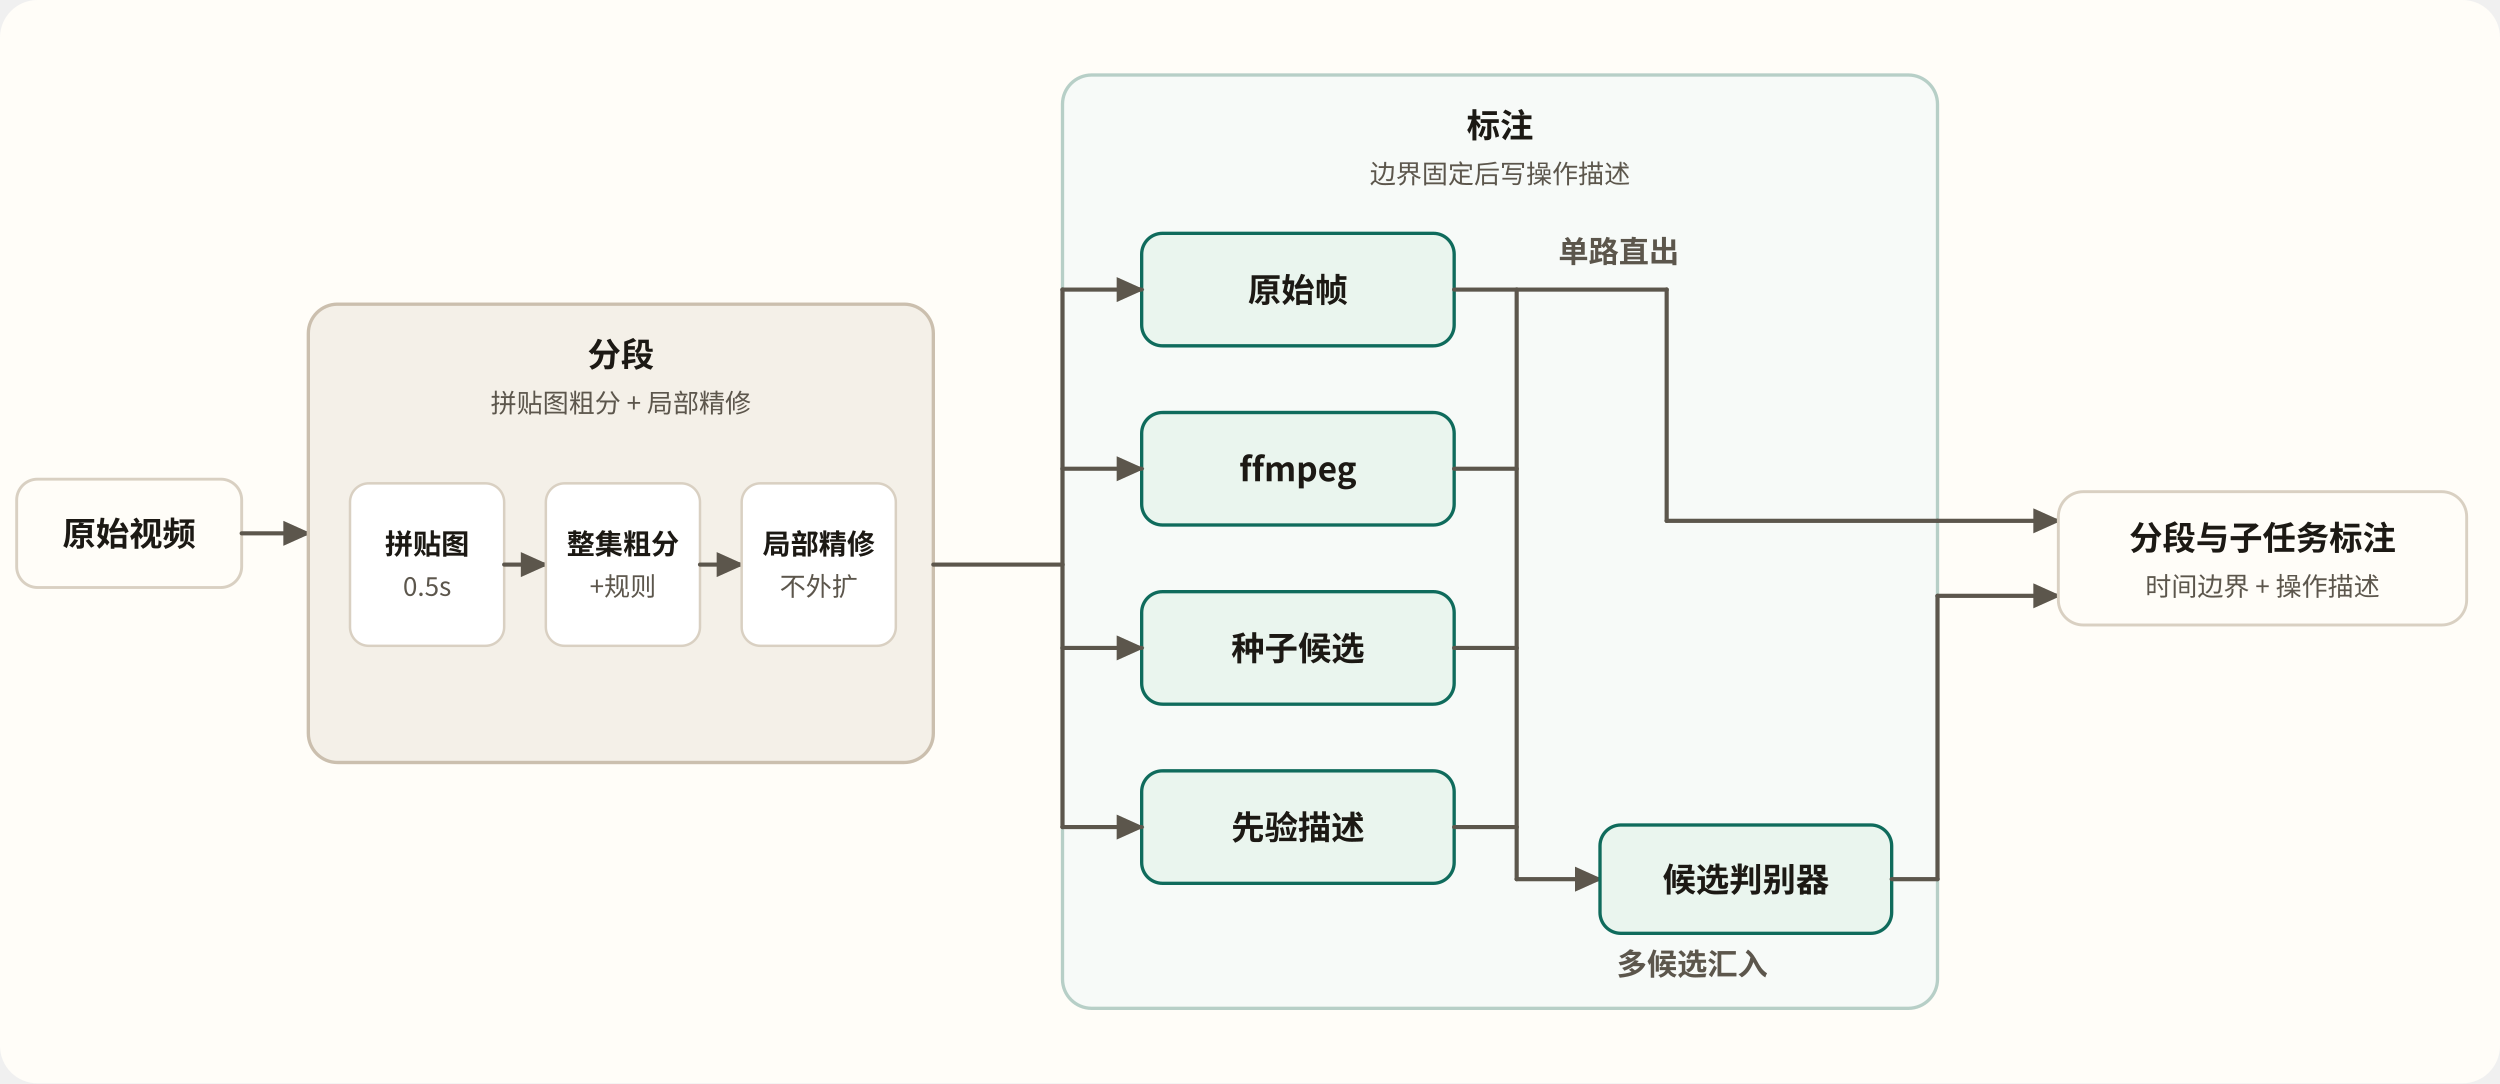
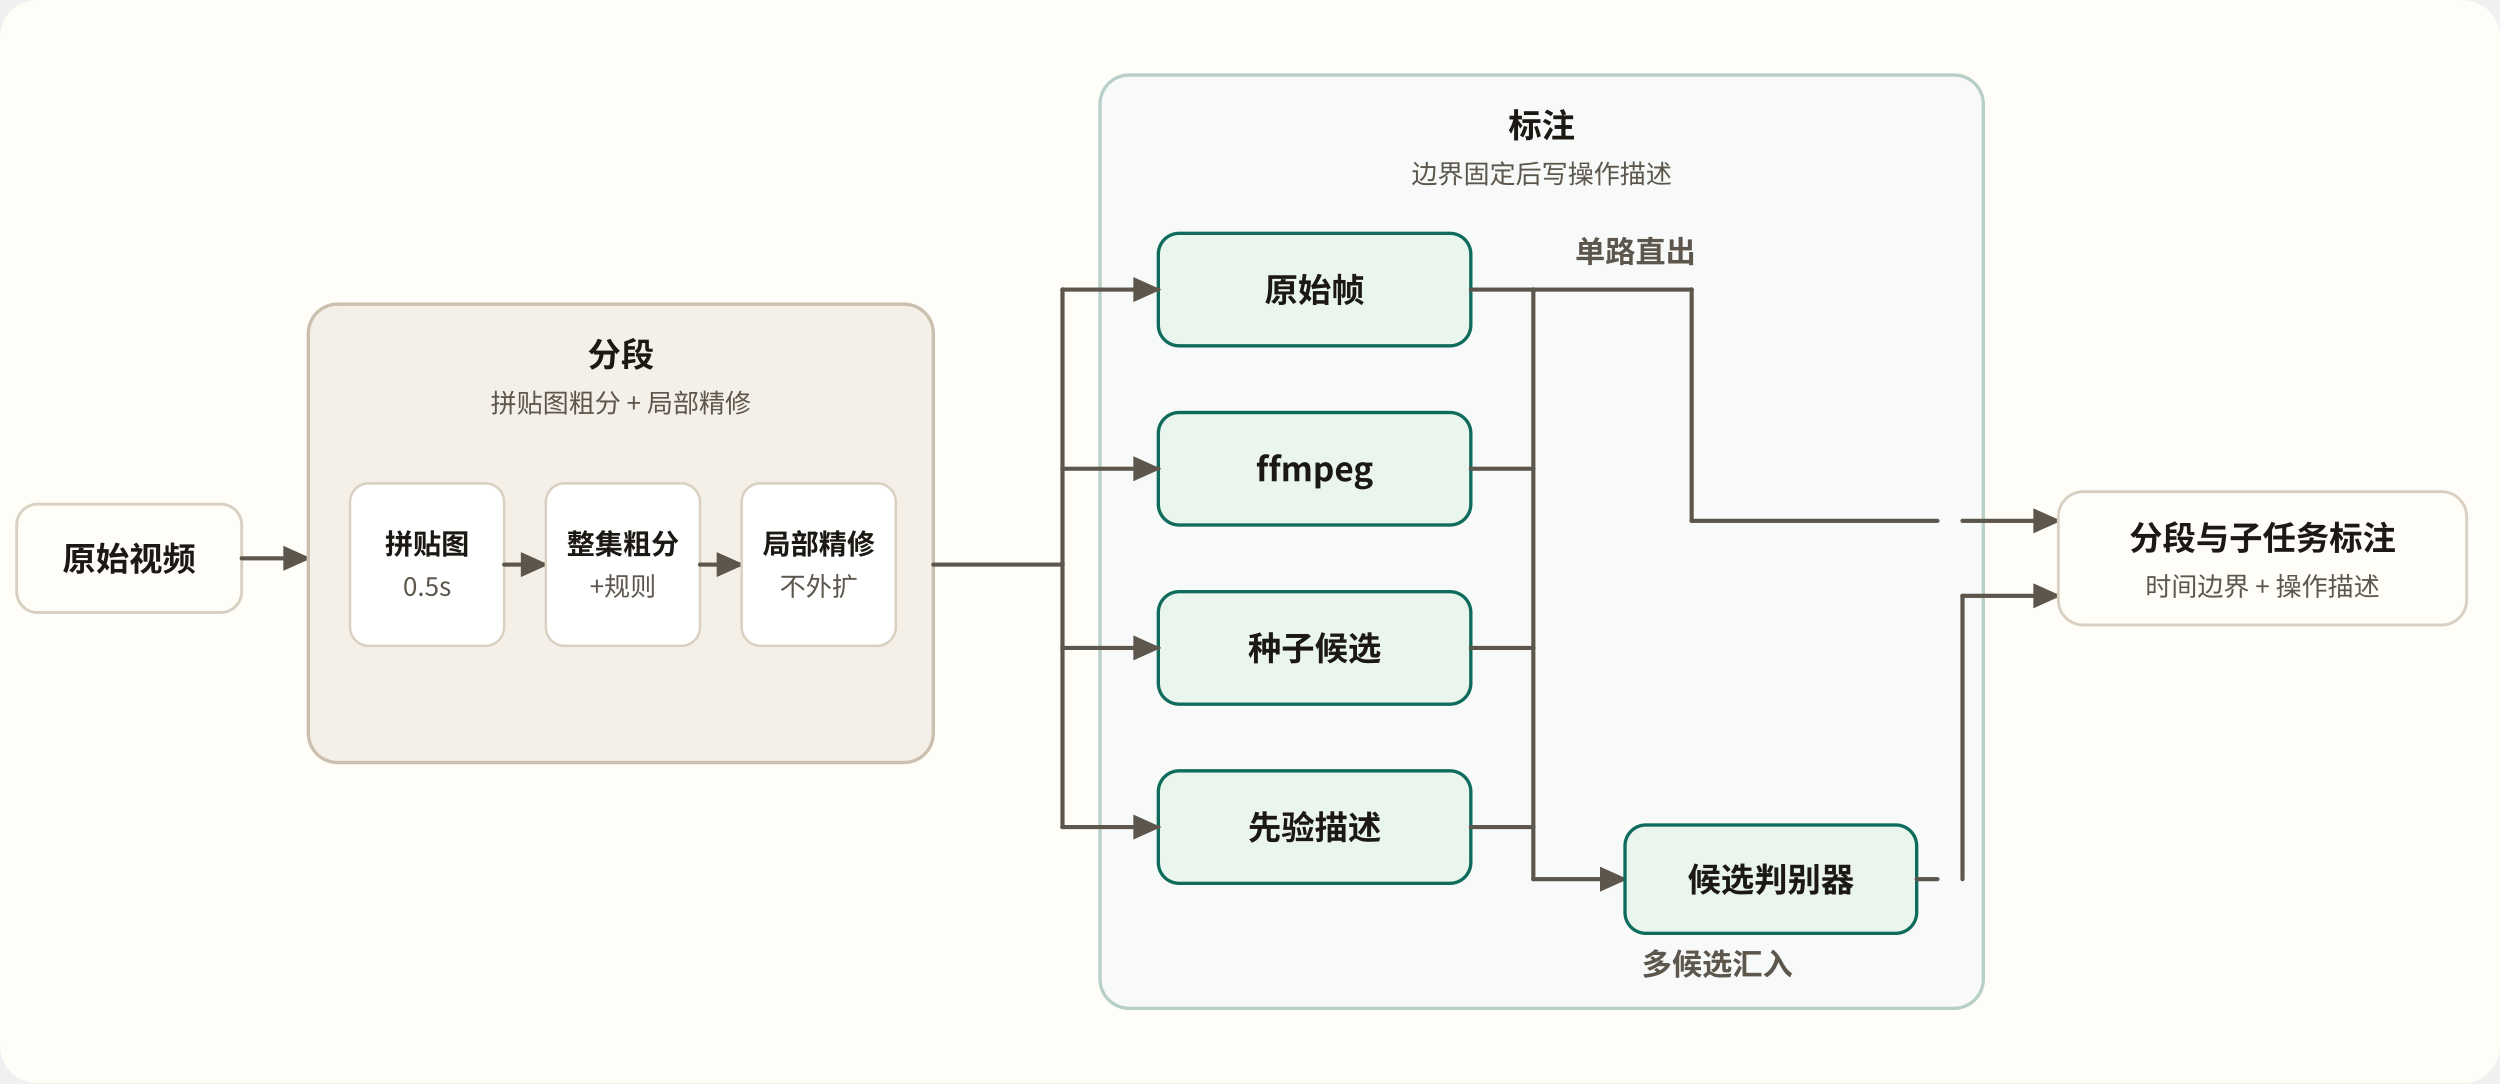
<svg xmlns="http://www.w3.org/2000/svg" viewBox="0 0 1200 520" role="img" aria-labelledby="title desc">
  <defs>
    <style>
      .bg{fill:#fffdf8}
      .ink{fill:#1c1914}
      .muted{fill:#5c564c}
      .arrow{stroke:#5c564c;stroke-width:2;fill:none;stroke-linecap:round;stroke-linejoin:round}
      .seg{fill:#f4f0e8;stroke:#cbbfae;stroke-width:1.6}
      .lab{fill:#f7faf8;stroke:#b7cfc7;stroke-width:1.6}
      .box{fill:#fffdf8;stroke:#d9d0c2;stroke-width:1.4}
      .cand{fill:#eaf5ee;stroke:#0f6b5c;stroke-width:1.6}
      .inner{fill:#fff;stroke:#d9d0c2;stroke-width:1.2}
      .txt{font:16px "IBM Plex Sans","Noto Sans CJK SC","PingFang SC","Microsoft YaHei",Arial,sans-serif}
      .small{font-size:13.5px}
      .tiny{font-size:12.5px}
      .pathlab{font:14.5px "IBM Plex Sans","Noto Sans CJK SC","PingFang SC","Microsoft YaHei",Arial,sans-serif;font-weight:650}
      .label{font-weight:700}
    </style>
    <marker id="arr" viewBox="0 0 12 12" refX="10" refY="6" markerWidth="8" markerHeight="8" orient="auto">
      <path d="M1 1.5 L11 6 L1 10.5 z" fill="#5c564c" />
    </marker>
  </defs>
  <rect width="1200" height="520" rx="18" class="bg" />
-   <rect x="8" y="230" width="108" height="52" rx="10" class="box" />
-   <text x="62" y="262" text-anchor="middle" class="txt label ink">原始视频</text>
-   <line x1="116" y1="256" x2="148" y2="256" class="arrow" marker-end="url(#arr)" />
+   <rect x="8" y="242" width="108" height="52" rx="10" class="box" />
+   <text x="62" y="274" text-anchor="middle" class="txt label ink">原始视频</text>
+   <line x1="116" y1="268" x2="148" y2="268" class="arrow" marker-end="url(#arr)" />
  <rect x="148" y="146" width="300" height="220" rx="14" class="seg" />
  <text x="298" y="176" text-anchor="middle" class="txt label ink">分段</text>
  <text x="298" y="198" text-anchor="middle" class="txt tiny muted">拼贴图粗分 + 局部精修</text>
  <rect x="168" y="232" width="74" height="78" rx="9" class="inner" />
  <text x="205" y="266" text-anchor="middle" class="txt small label ink">拼贴图</text>
  <text x="205" y="286" text-anchor="middle" class="txt tiny muted">0.5s</text>
  <line x1="242" y1="271" x2="262" y2="271" class="arrow" marker-end="url(#arr)" />
  <rect x="262" y="232" width="74" height="78" rx="9" class="inner" />
  <text x="299" y="266" text-anchor="middle" class="txt small label ink">整集粗分</text>
  <text x="299" y="286" text-anchor="middle" class="txt tiny muted">+规则</text>
  <line x1="336" y1="271" x2="356" y2="271" class="arrow" marker-end="url(#arr)" />
  <rect x="356" y="232" width="74" height="78" rx="9" class="inner" />
  <text x="393" y="266" text-anchor="middle" class="txt small label ink">局部精修</text>
  <text x="393" y="286" text-anchor="middle" class="txt tiny muted">不外扩</text>
-   <rect x="510" y="36" width="420" height="448" rx="14" class="lab" />
-   <text x="720" y="66" text-anchor="middle" class="txt label ink">标注</text>
-   <text x="720" y="88" text-anchor="middle" class="txt tiny muted">边界固定后写操作描述</text>
-   <rect x="548" y="112" width="150" height="54" rx="10" class="cand" />
-   <text x="623" y="145" text-anchor="middle" class="txt label ink">原始帧</text>
-   <rect x="548" y="198" width="150" height="54" rx="10" class="cand" />
-   <text x="623" y="231" text-anchor="middle" class="txt label ink">ffmpeg</text>
-   <rect x="548" y="284" width="150" height="54" rx="10" class="cand" />
-   <text x="623" y="317" text-anchor="middle" class="txt label ink">种子候选</text>
-   <rect x="548" y="370" width="150" height="54" rx="10" class="cand" />
-   <text x="623" y="403" text-anchor="middle" class="txt label ink">先验描述</text>
+   <rect x="528" y="36" width="424" height="448" rx="14" class="lab" />
+   <text x="740" y="66" text-anchor="middle" class="txt label ink">标注</text>
+   <text x="740" y="88" text-anchor="middle" class="txt tiny muted">边界固定后写操作描述</text>
+   <rect x="556" y="112" width="150" height="54" rx="10" class="cand" />
+   <text x="631" y="145" text-anchor="middle" class="txt label ink">原始帧</text>
+   <rect x="556" y="198" width="150" height="54" rx="10" class="cand" />
+   <text x="631" y="231" text-anchor="middle" class="txt label ink">ffmpeg</text>
+   <rect x="556" y="284" width="150" height="54" rx="10" class="cand" />
+   <text x="631" y="317" text-anchor="middle" class="txt label ink">种子候选</text>
+   <rect x="556" y="370" width="150" height="54" rx="10" class="cand" />
+   <text x="631" y="403" text-anchor="middle" class="txt label ink">先验描述</text>
  <line x1="448" y1="271" x2="510" y2="271" class="arrow" />
  <line x1="510" y1="139" x2="510" y2="397" class="arrow" />
-   <line x1="510" y1="139" x2="548" y2="139" class="arrow" marker-end="url(#arr)" />
-   <line x1="510" y1="225" x2="548" y2="225" class="arrow" marker-end="url(#arr)" />
-   <line x1="510" y1="311" x2="548" y2="311" class="arrow" marker-end="url(#arr)" />
-   <line x1="510" y1="397" x2="548" y2="397" class="arrow" marker-end="url(#arr)" />
-   <line x1="698" y1="139" x2="800" y2="139" class="arrow" />
-   <path d="M800 139 V250" class="arrow" />
-   <line x1="800" y1="250" x2="930" y2="250" class="arrow" />
-   <line x1="930" y1="250" x2="988" y2="250" class="arrow" marker-end="url(#arr)" />
-   <text x="748" y="126" class="pathlab muted">单路直出</text>
-   <line x1="728" y1="139" x2="728" y2="422" class="arrow" />
-   <line x1="698" y1="225" x2="728" y2="225" class="arrow" />
-   <line x1="698" y1="311" x2="728" y2="311" class="arrow" />
-   <line x1="698" y1="397" x2="728" y2="397" class="arrow" />
-   <line x1="728" y1="422" x2="768" y2="422" class="arrow" marker-end="url(#arr)" />
-   <rect x="768" y="396" width="140" height="52" rx="10" class="cand" />
-   <text x="838" y="428" text-anchor="middle" class="txt label ink">候选判别器</text>
-   <line x1="908" y1="422" x2="930" y2="422" class="arrow" />
-   <path d="M930 422 V286" class="arrow" />
-   <line x1="930" y1="286" x2="988" y2="286" class="arrow" marker-end="url(#arr)" />
-   <text x="776" y="468" class="pathlab muted">多候选汇入</text>
+   <line x1="510" y1="139" x2="556" y2="139" class="arrow" marker-end="url(#arr)" />
+   <line x1="510" y1="225" x2="556" y2="225" class="arrow" marker-end="url(#arr)" />
+   <line x1="510" y1="311" x2="556" y2="311" class="arrow" marker-end="url(#arr)" />
+   <line x1="510" y1="397" x2="556" y2="397" class="arrow" marker-end="url(#arr)" />
+   <line x1="706" y1="139" x2="812" y2="139" class="arrow" />
+   <path d="M812 139 V250" class="arrow" />
+   <line x1="812" y1="250" x2="930" y2="250" class="arrow" />
+   <line x1="942" y1="250" x2="988" y2="250" class="arrow" marker-end="url(#arr)" />
+   <text x="756" y="126" class="pathlab muted">单路直出</text>
+   <line x1="736" y1="139" x2="736" y2="422" class="arrow" />
+   <line x1="706" y1="225" x2="736" y2="225" class="arrow" />
+   <line x1="706" y1="311" x2="736" y2="311" class="arrow" />
+   <line x1="706" y1="397" x2="736" y2="397" class="arrow" />
+   <line x1="736" y1="422" x2="780" y2="422" class="arrow" marker-end="url(#arr)" />
+   <rect x="780" y="396" width="140" height="52" rx="10" class="cand" />
+   <text x="850" y="428" text-anchor="middle" class="txt label ink">候选判别器</text>
+   <line x1="920" y1="422" x2="930" y2="422" class="arrow" />
+   <path d="M942 422 V286" class="arrow" />
+   <line x1="942" y1="286" x2="988" y2="286" class="arrow" marker-end="url(#arr)" />
+   <text x="788" y="468" class="pathlab muted">多候选汇入</text>
  <rect x="988" y="236" width="196" height="64" rx="12" class="box" />
  <text x="1086" y="264" text-anchor="middle" class="txt label ink">分段与子任务标注</text>
  <text x="1086" y="286" text-anchor="middle" class="txt tiny muted">时间边界 + 操作描述</text>
</svg>
